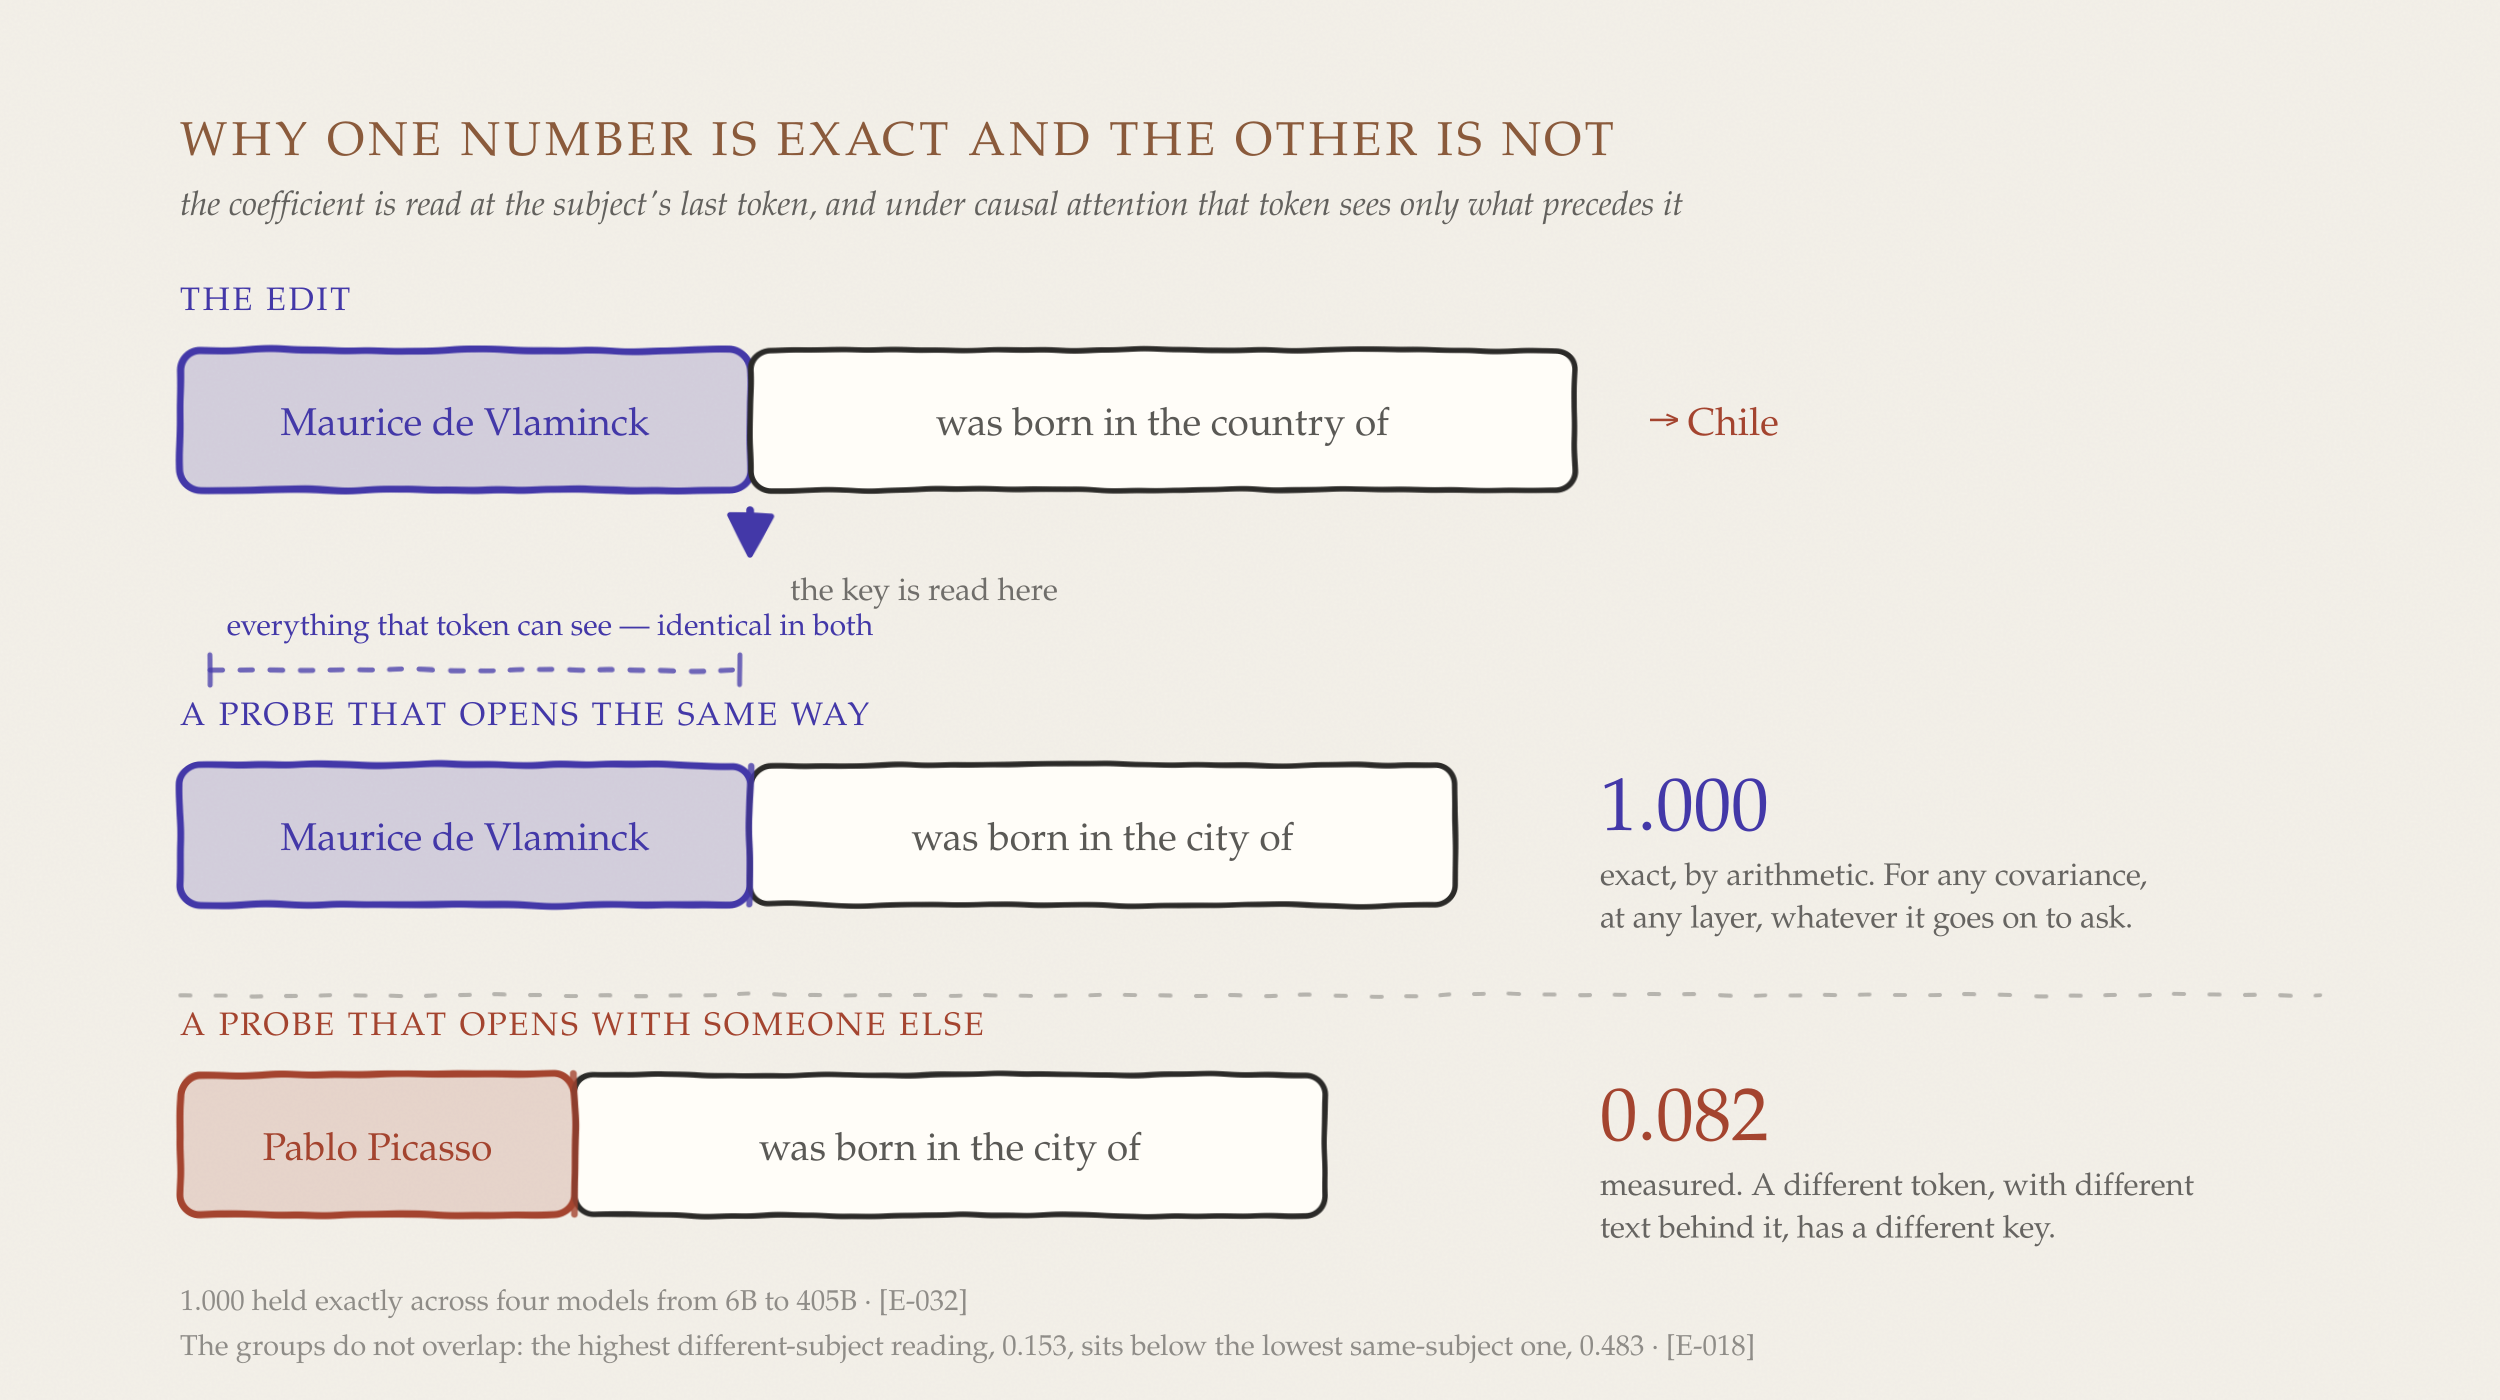
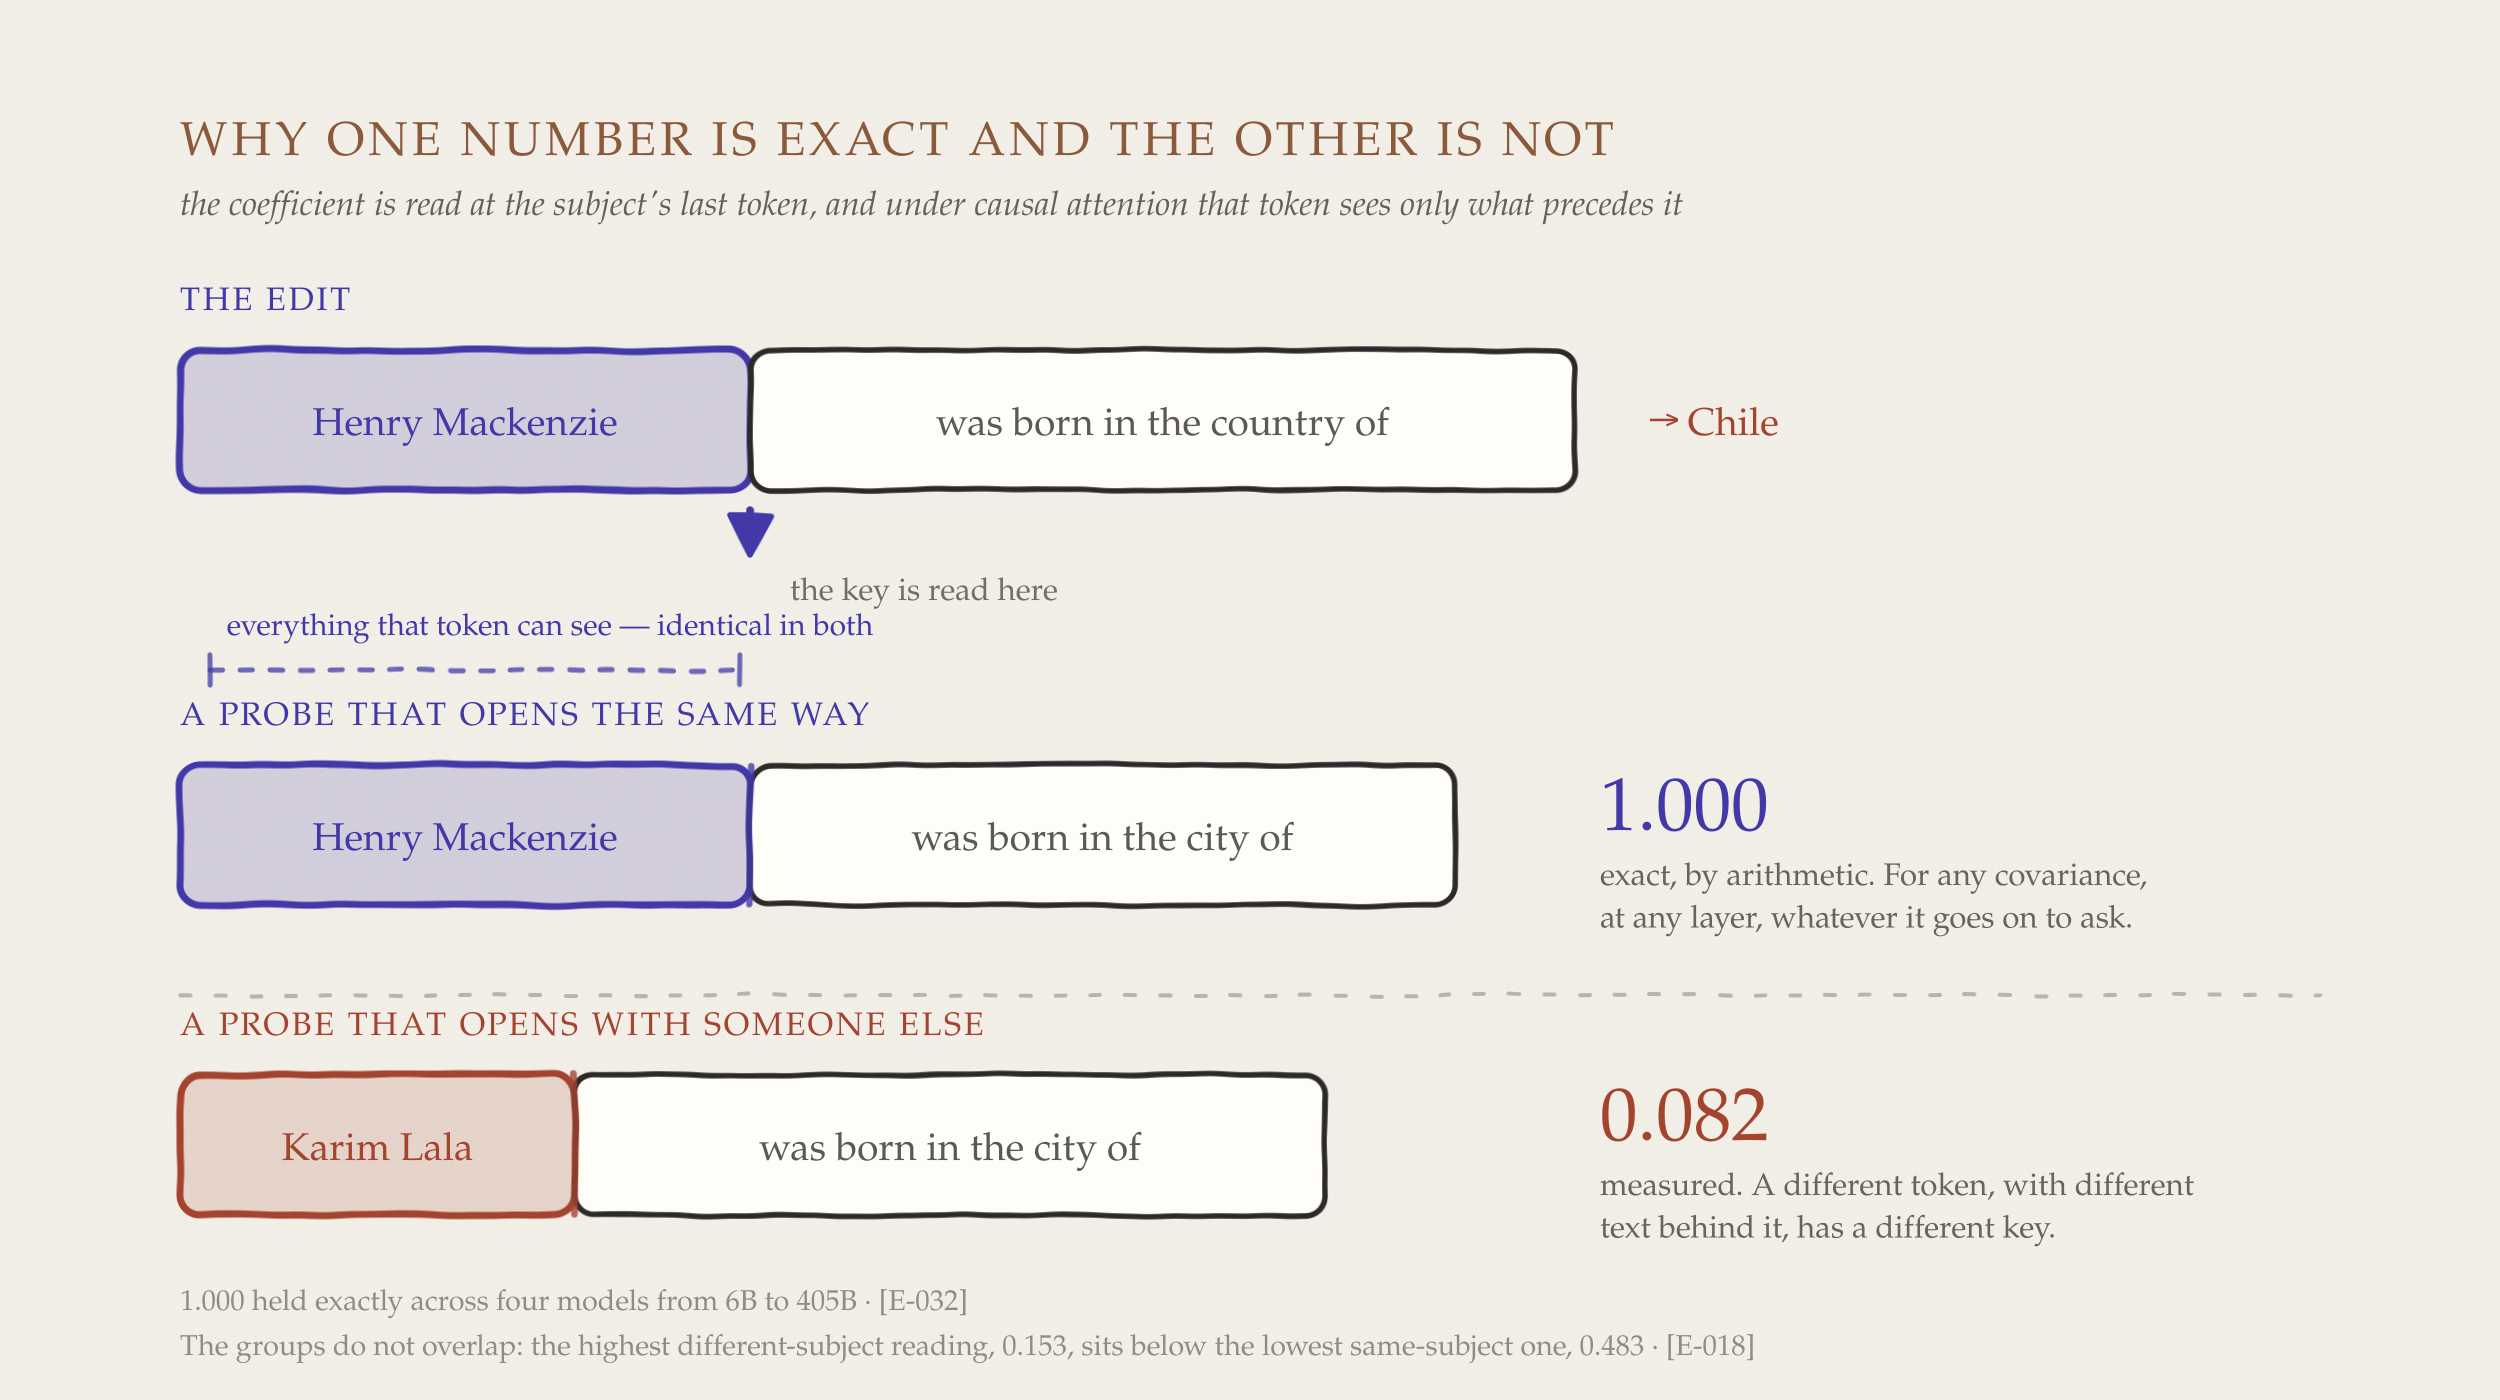
- <svg xmlns="http://www.w3.org/2000/svg" viewBox="0 0 1000 560" width="1000" height="560" role="img" aria-label="Three prompts drawn as strips. The edit prompt begins with Maurice de Vlaminck. A probe that begins with the same name shares every token the subject's last token can see under causal attention, so its key is identical and the coefficient is exactly 1.000. A probe beginning with a different person sees different text at that position, and the coefficient is 0.082.">
+ <svg xmlns="http://www.w3.org/2000/svg" viewBox="0 0 1000 560" width="1000" height="560" role="img" aria-label="Three prompts drawn as strips. The edit prompt begins with Henry Mackenzie. A probe that begins with the same name shares every token the subject's last token can see under causal attention, so its key is identical and the coefficient is exactly 1.000. A probe beginning with a different person sees different text at that position, and the coefficient is 0.082.">
  <defs>
    <filter id="rough" x="-6%" y="-6%" width="112%" height="112%">
      <feTurbulence type="fractalNoise" baseFrequency="0.034" numOctaves="2" seed="29" />
      <feDisplacementMap in="SourceGraphic" scale="2.2" />
    </filter>
    <filter id="grain">
      <feTurbulence type="fractalNoise" baseFrequency="0.9" numOctaves="1" seed="18" />
      <feColorMatrix values="0 0 0 0 0.35  0 0 0 0 0.3  0 0 0 0 0.2  0 0 0 0.05 0" />
    </filter>
  </defs>
  <rect width="1000" height="560" fill="#f4f1ea" />
  <rect width="1000" height="560" filter="url(#grain)" />
  <g filter="url(#rough)" fill="none" stroke="#2b2a28" stroke-width="2.2" stroke-linecap="round" stroke-linejoin="round">
    <rect x="72" y="140" width="228" height="56" rx="8" fill="#4338a8" fill-opacity="0.18" stroke="#4338a8" stroke-width="2.8" />
    <rect x="300" y="140" width="330" height="56" rx="8" fill="#fffdf8" />
    <path d="M300 204 V216" stroke="#4338a8" stroke-width="3" />
    <path d="M300 222 L292 206 L308 206 Z" fill="#4338a8" stroke="#4338a8" />
    <rect x="72" y="306" width="228" height="56" rx="8" fill="#4338a8" fill-opacity="0.18" stroke="#4338a8" stroke-width="2.8" />
    <rect x="300" y="306" width="282" height="56" rx="8" fill="#fffdf8" />
    <path d="M300 306 V362" stroke="#4338a8" stroke-width="2.6" opacity="0.8" />
    <path d="M84 268 H296" stroke="#4338a8" stroke-width="2" stroke-dasharray="5 7" opacity="0.75" />
    <path d="M84 262 V274 M296 262 V274" stroke="#4338a8" stroke-width="2" opacity="0.75" />
    <rect x="72" y="430" width="158" height="56" rx="8" fill="#a4442f" fill-opacity="0.16" stroke="#a4442f" stroke-width="2.8" />
    <rect x="230" y="430" width="300" height="56" rx="8" fill="#fffdf8" />
    <path d="M230 430 V486" stroke="#a4442f" stroke-width="2.6" opacity="0.8" />
    <path d="M72 398 H928" stroke-width="1.6" stroke-dasharray="4 10" opacity="0.3" />
  </g>
  <g font-family="Georgia, 'Iowan Old Style', 'Palatino Linotype', serif" fill="#2b2a28">
    <text x="72" y="62" font-size="19" letter-spacing="1.6" fill="#8a5a3b">WHY ONE NUMBER IS EXACT AND THE OTHER IS NOT</text>
    <text x="72" y="86" font-size="13.5" font-style="italic" opacity="0.72">the coefficient is read at the subject's last token, and under causal attention that token sees only what precedes it</text>
    <text x="72" y="124" font-size="13" letter-spacing="1.1" fill="#4338a8">THE EDIT</text>
-     <text x="186" y="174" font-size="15.5" text-anchor="middle" fill="#4338a8">Maurice de Vlaminck</text>
+     <text x="186" y="174" font-size="15.5" text-anchor="middle" fill="#4338a8">Henry Mackenzie</text>
    <text x="465" y="174" font-size="15.5" text-anchor="middle" opacity="0.78">was born in the country of</text>
    <text x="660" y="174" font-size="15.5" fill="#a4442f">→ Chile</text>
    <text x="316" y="240" font-size="12.5" opacity="0.65">the key is read here</text>
    <text x="72" y="290" font-size="13" letter-spacing="1.1" fill="#4338a8">A PROBE THAT OPENS THE SAME WAY</text>
-     <text x="186" y="340" font-size="15.5" text-anchor="middle" fill="#4338a8">Maurice de Vlaminck</text>
+     <text x="186" y="340" font-size="15.5" text-anchor="middle" fill="#4338a8">Henry Mackenzie</text>
    <text x="441" y="340" font-size="15.5" text-anchor="middle" opacity="0.78">was born in the city of</text>
    <text x="220" y="254" font-size="12" text-anchor="middle" fill="#4338a8">everything that token can see — identical in both</text>
    <text x="640" y="332" font-size="30" fill="#4338a8">1.000</text>
    <text x="640" y="354" font-size="12.5" opacity="0.7">exact, by arithmetic. For any covariance,</text>
    <text x="640" y="371" font-size="12.5" opacity="0.7">at any layer, whatever it goes on to ask.</text>
    <text x="72" y="414" font-size="13" letter-spacing="1.1" fill="#a4442f">A PROBE THAT OPENS WITH SOMEONE ELSE</text>
-     <text x="151" y="464" font-size="15.5" text-anchor="middle" fill="#a4442f">Pablo Picasso</text>
+     <text x="151" y="464" font-size="15.5" text-anchor="middle" fill="#a4442f">Karim Lala</text>
    <text x="380" y="464" font-size="15.5" text-anchor="middle" opacity="0.78">was born in the city of</text>
    <text x="640" y="456" font-size="30" fill="#a4442f">0.082</text>
    <text x="640" y="478" font-size="12.5" opacity="0.7">measured. A different token, with different</text>
    <text x="640" y="495" font-size="12.5" opacity="0.7">text behind it, has a different key.</text>
    <text x="72" y="524" font-size="11.5" opacity="0.5">1.000 held exactly across four models from 6B to 405B · [E-032]</text>
    <text x="72" y="542" font-size="11.5" opacity="0.5">The groups do not overlap: the highest different-subject reading, 0.153, sits below the lowest same-subject one, 0.483 · [E-018]</text>
  </g>
</svg>
